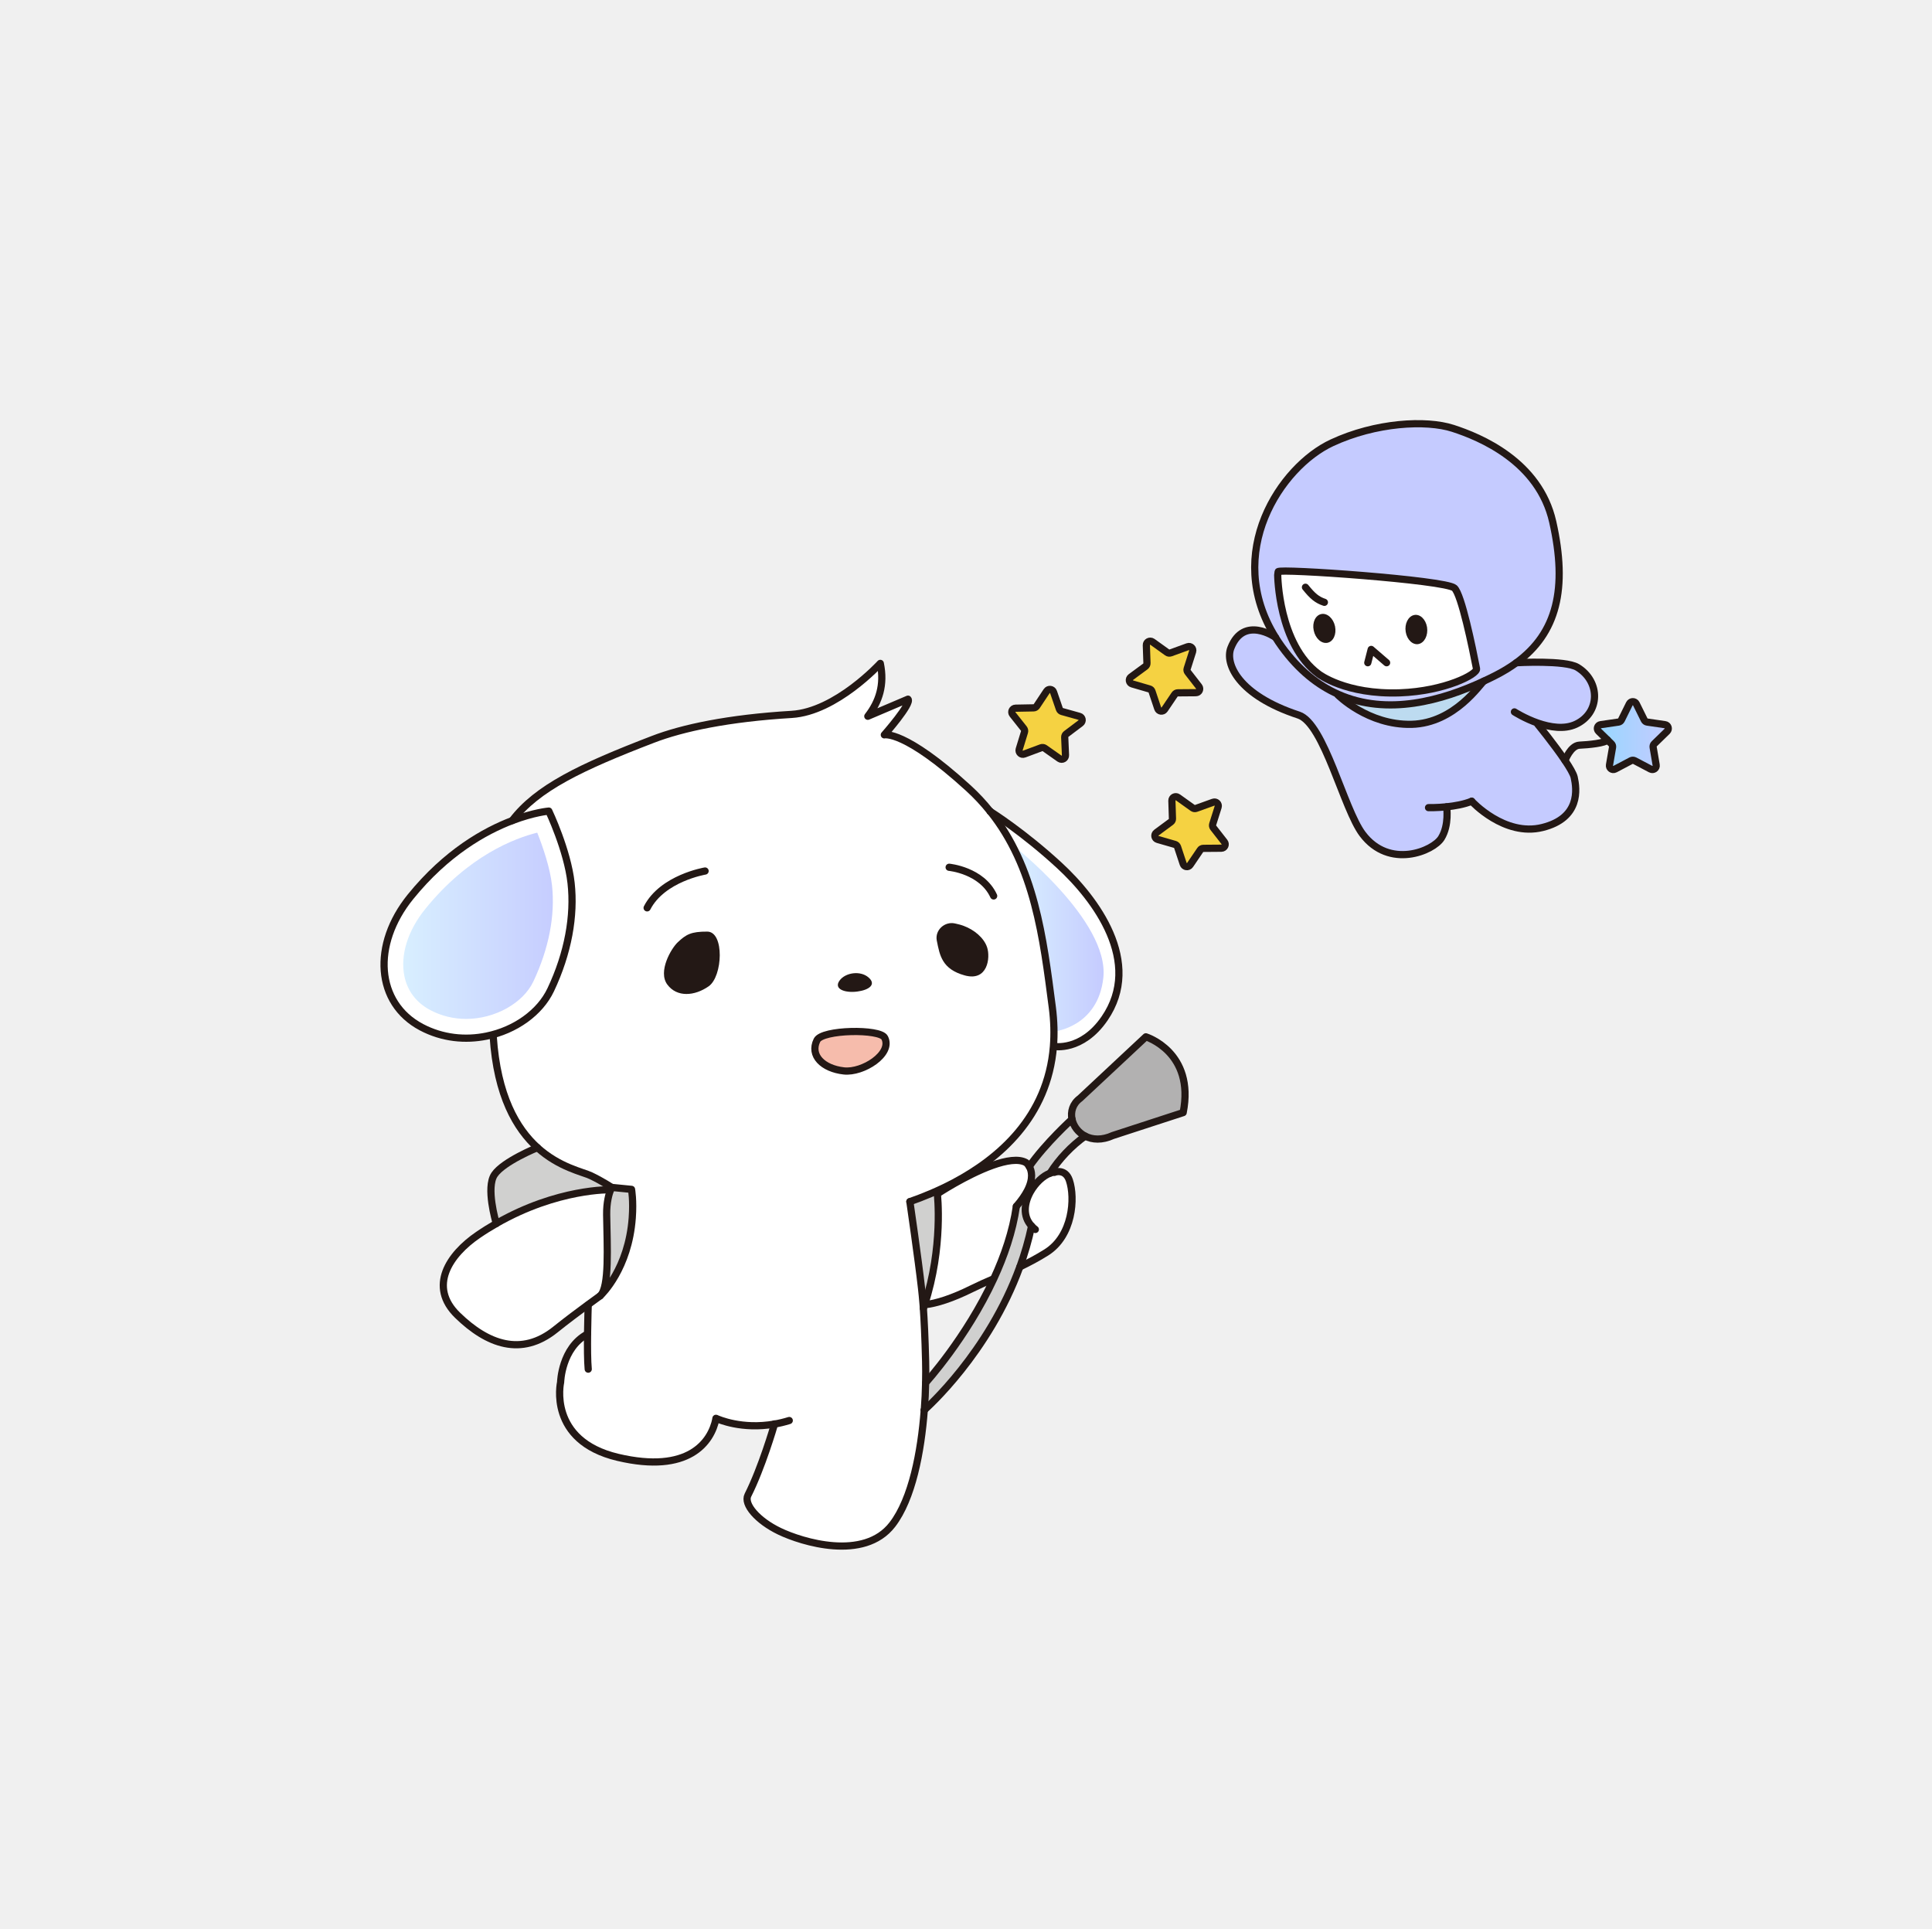
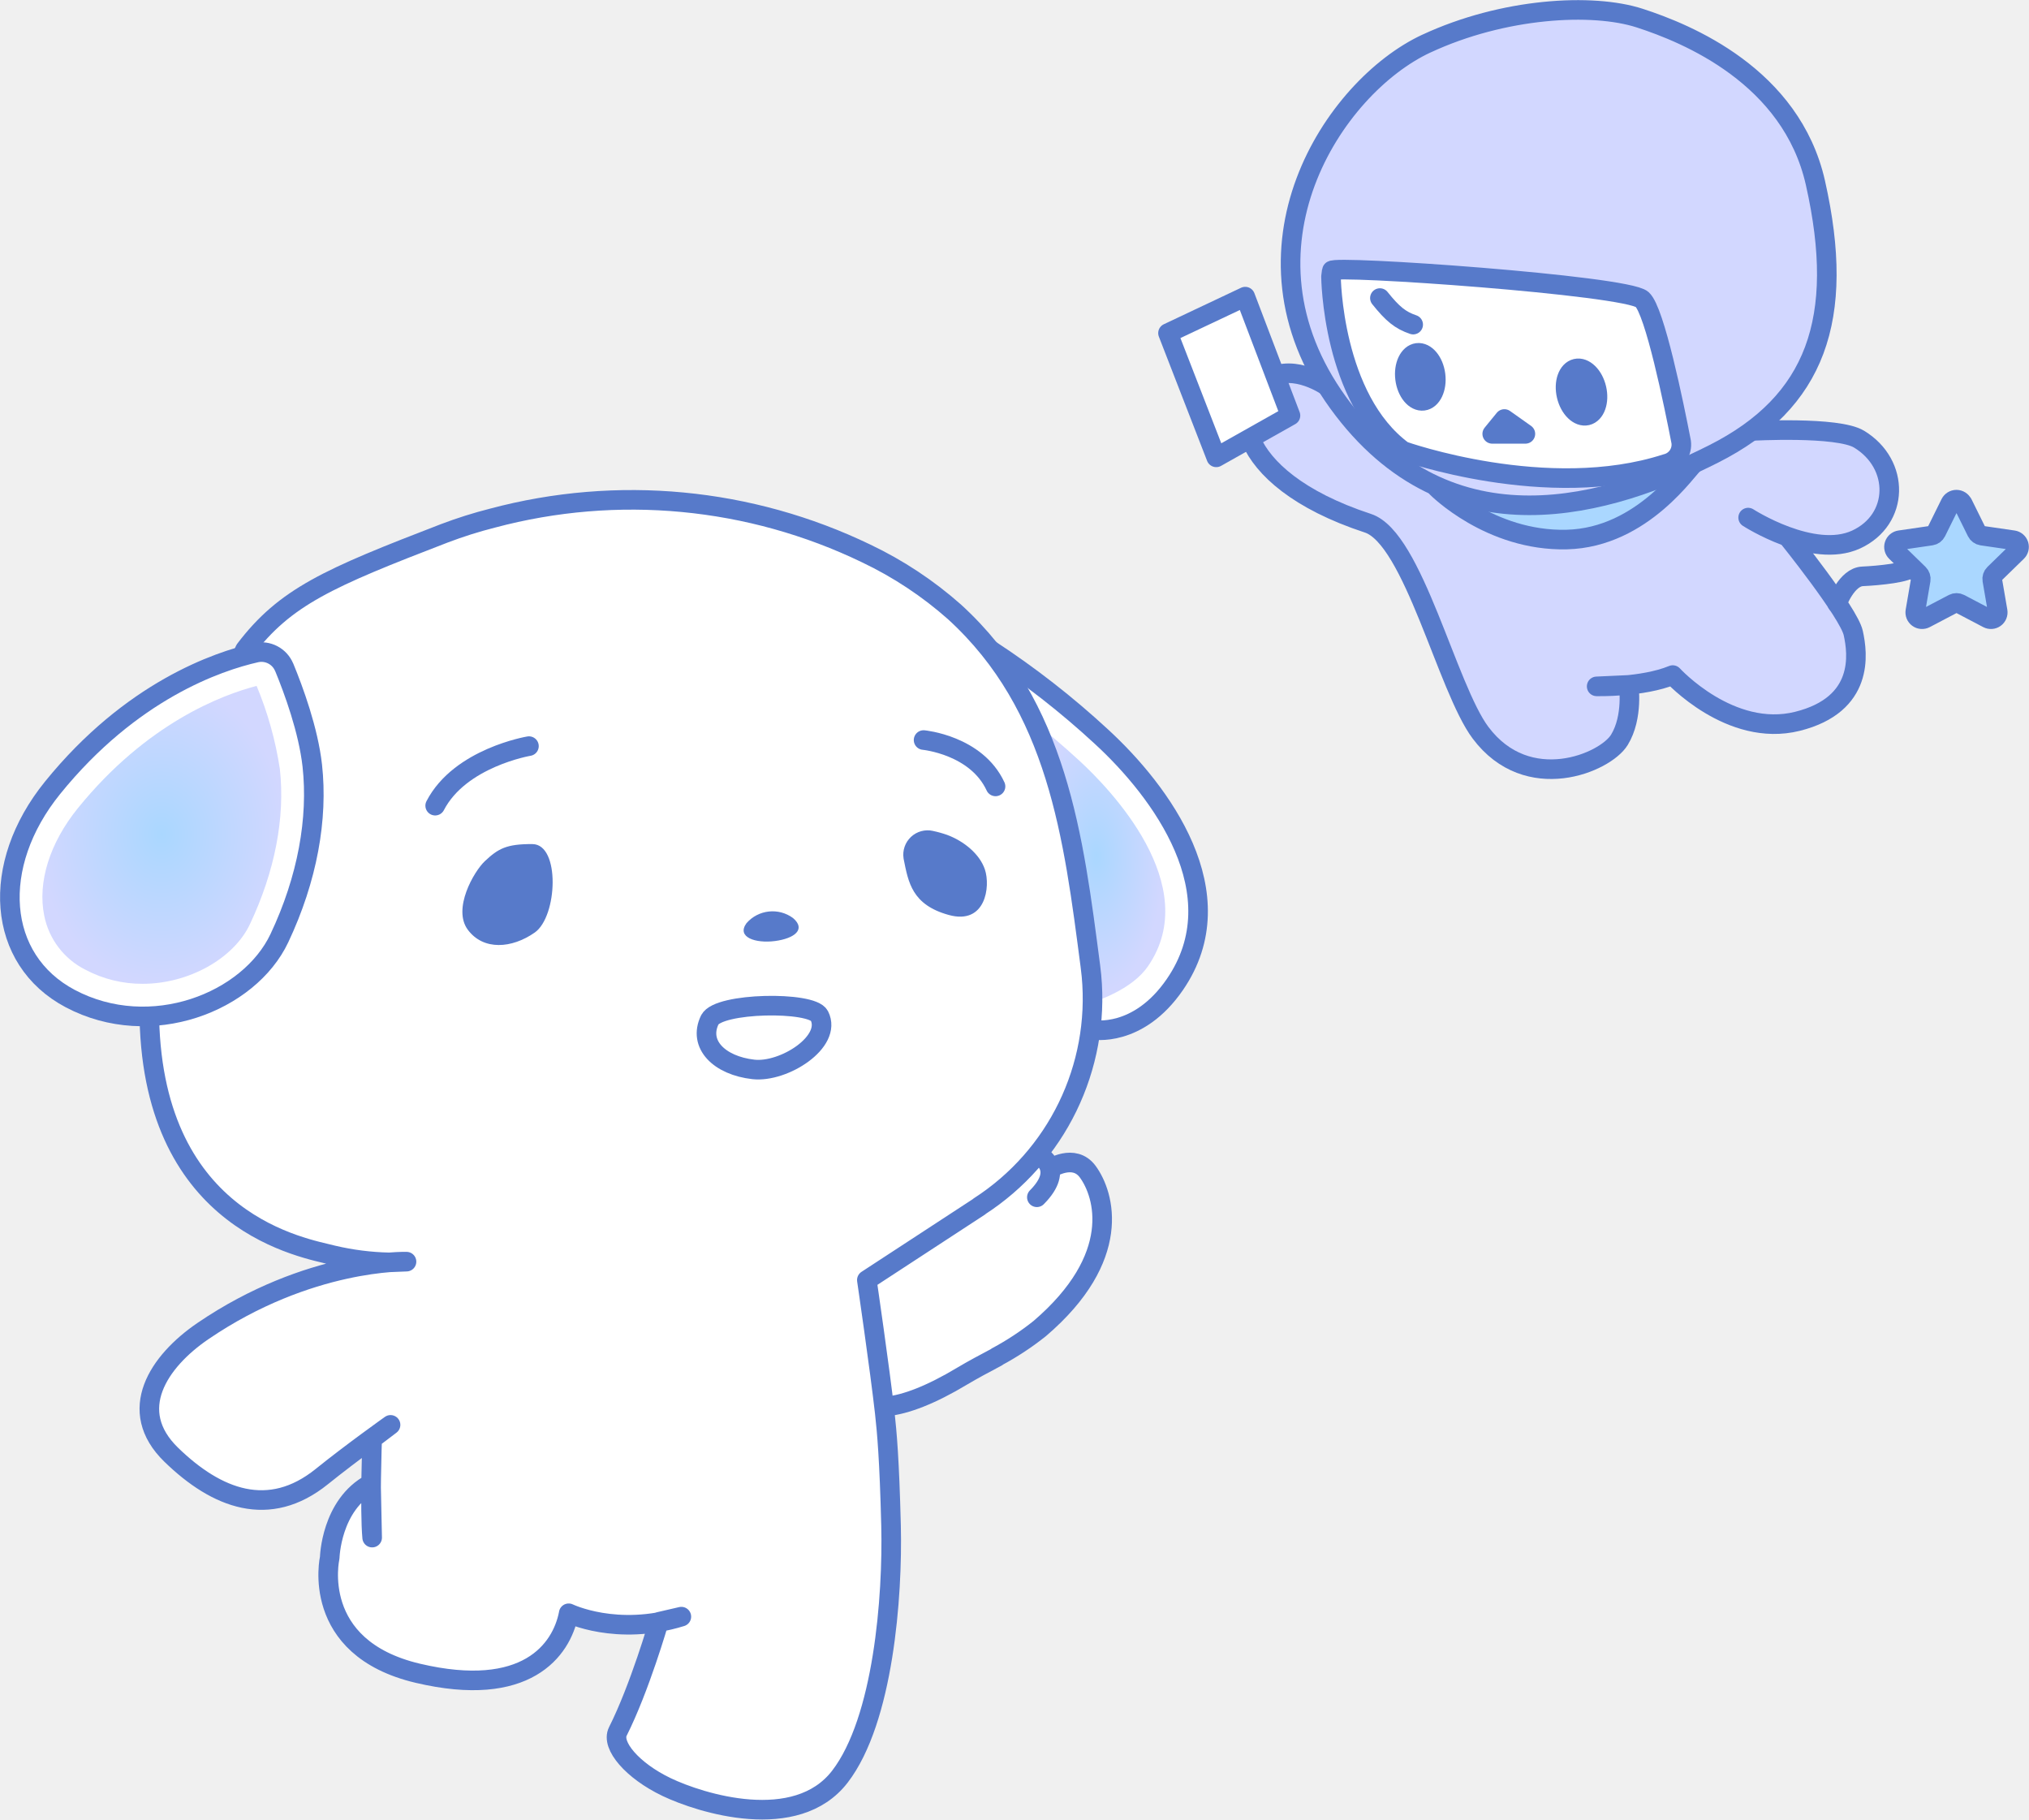
- <svg xmlns="http://www.w3.org/2000/svg" xmlns:xlink="http://www.w3.org/1999/xlink" viewBox="0 0 402.38 401.71">
+ <svg xmlns="http://www.w3.org/2000/svg" xmlns:xlink="http://www.w3.org/1999/xlink" width="310.823" height="278.675" viewBox="0 0 310.823 278.675">
  <defs>
-     <style>
-       .cls-1 {
-         fill: #d0d0cf;
-       }
- 
-       .cls-2 {
-         fill: #fff;
-       }
- 
-       .cls-3 {
-         fill: #c5cbff;
-       }
- 
-       .cls-4 {
-         isolation: isolate;
-       }
- 
-       .cls-5 {
-         fill: #b2b1b1;
-       }
- 
-       .cls-6 {
-         fill: #f5d242;
-       }
- 
-       .cls-7, .cls-8 {
-         fill: none;
-         stroke: #231815;
-         stroke-linejoin: round;
-         stroke-width: 1.5px;
-       }
- 
-       .cls-9 {
-         fill: #bddbf0;
-       }
- 
-       .cls-8 {
-         stroke-linecap: round;
-       }
- 
-       .cls-10 {
-         fill: url(#_무제_그라디언트_5-2);
-         mix-blend-mode: multiply;
-       }
- 
-       .cls-11 {
-         fill: #f6bcac;
-       }
- 
-       .cls-12 {
-         fill: url(#_무제_그라디언트_5);
-       }
- 
-       .cls-13 {
-         fill: #231815;
-       }
- 
-       .cls-14 {
-         fill: url(#_무제_그라디언트_6);
-       }
-     </style>
-     <linearGradient id="_무제_그라디언트_5" data-name="무제 그라디언트 5" x1="81.98" y1="192.67" x2="117.14" y2="192.67" gradientUnits="userSpaceOnUse">
-       <stop offset="0" stop-color="#d9f1ff" />
-       <stop offset="1" stop-color="#c5cbff" />
-     </linearGradient>
-     <linearGradient id="_무제_그라디언트_6" data-name="무제 그라디언트 6" x1="332.68" y1="153.19" x2="347.46" y2="153.19" gradientUnits="userSpaceOnUse">
-       <stop offset="0" stop-color="#97d7ff" />
-       <stop offset="1" stop-color="#c5cbff" />
-     </linearGradient>
-     <linearGradient id="_무제_그라디언트_5-2" data-name="무제 그라디언트 5" x1="210.72" y1="195.33" x2="229.85" y2="195.33" xlink:href="#_무제_그라디언트_5" />
+     <radialGradient id="radial-gradient" cx="0.5" cy="0.5" r="0.395" gradientUnits="objectBoundingBox">
+       <stop offset="0" stop-color="#aad7ff" />
+       <stop offset="1" stop-color="#d2d7ff" />
+     </radialGradient>
+     <radialGradient id="radial-gradient-2" cx="0.5" cy="0.5" r="0.457" xlink:href="#radial-gradient" />
  </defs>
-   <g class="cls-4">
-     <g id="_레이어_2" data-name="레이어 2">
-       <g>
-         <g>
-           <path class="cls-12" d="m97.1,214.21c-2.98,0-5.8-.69-8.39-2.06-3.45-1.83-5.68-4.75-6.44-8.46-1.01-4.96.73-10.67,4.77-15.66,10.46-12.91,22.13-16.15,26.05-16.9,1.09,2.53,3.31,8.17,3.85,12.99.74,6.66-.66,13.97-4.05,21.16-2.48,5.26-8.98,8.93-15.8,8.93h0Z" />
-           <path class="cls-2" d="m111.89,173.41c1.18,2.97,2.67,7.32,3.07,10.92.7,6.29-.64,13.23-3.88,20.08-2.13,4.51-8.01,7.79-13.99,7.79-2.65,0-5.16-.62-7.46-1.83-2.91-1.54-4.78-3.99-5.41-7.09-.89-4.37.7-9.47,4.37-14,9-11.11,18.67-14.72,23.29-15.87m2.42-4.5s-15.32,1.19-28.81,17.85c-8.08,9.97-7.21,22.13,2.28,27.15,3,1.59,6.2,2.29,9.33,2.29,7.65,0,14.85-4.23,17.61-10.08,3.61-7.65,4.99-15.4,4.23-22.23s-4.63-14.98-4.63-14.98h0Z" />
-         </g>
-         <path class="cls-14" d="m346.77,150.92c.66.09.92.9.45,1.37l-2.69,2.62c-.19.18-.27.45-.23.71l.63,3.7c.12.65-.57,1.16-1.16.85l-3.32-1.75c-.24-.12-.52-.12-.75,0l-3.32,1.75c-.59.31-1.28-.2-1.17-.85l.64-3.7c.04-.26-.05-.53-.24-.71l-.85-.83h0s-1.83-1.79-1.83-1.79c-.48-.47-.22-1.28.44-1.37l3.72-.54c.26-.04.48-.2.6-.44l1.66-3.36c.3-.6,1.15-.6,1.44,0l1.66,3.36c.12.24.35.4.61.44l3.71.54Z" />
-         <path class="cls-3" d="m320.34,150.61l-.07.24s3.42,4.18,5.68,7.54c.98,1.46,1.75,2.77,1.91,3.5.54,2.42,1.34,8.46-6.6,10.44-7.94,1.99-14.75-5.46-14.75-5.46-1.6.65-3.55.98-5.22,1.16,0,0,.58,3.78-1.1,6.5-1.67,2.71-10.83,6.58-16.41-.84-3.95-5.26-7.97-23.02-13.31-24.77-12.57-4.12-15.4-10.71-14.11-13.99,2.68-6.85,9.29-2.19,9.29-2.19.4.65.83,1.3,1.3,1.94,3.56,4.91,7.56,8.05,11.74,9.9l-.06.14s6.27,6.34,15.35,6.13c9.08-.22,14.41-8.62,15.08-9.01.79-.37,1.57-.74,2.31-1.12,1.64-.83,3.12-1.73,4.45-2.7,0,0,10.15-.58,12.71.96,4.86,2.96,4.76,9.51-.35,11.87-2.41,1.11-5.37.6-7.84-.24Z" />
-         <path class="cls-3" d="m323.39,108.69c3.13,13.92.86,23.15-7.57,29.33-1.33.97-2.81,1.87-4.45,2.7-.74.38-1.52.75-2.31,1.12-8.65,4.03-20.06,7.32-30.37,2.74-4.18-1.85-8.18-4.99-11.74-9.9-.47-.64-.9-1.29-1.3-1.94-10.95-17.54,1.09-35.55,11.73-40.51,9.11-4.25,19.64-4.83,25.22-3.02,5.59,1.81,17.94,6.85,20.79,19.48Zm-31.81,35.6c9.36-.34,16.15-3.88,15.94-5-.86-4.42-3.13-15.5-4.62-16.83-1.88-1.68-36.61-4.11-36.7-3.4l-.09.71s.12,14.42,8.53,20.6c0,0,5.54,4.33,16.94,3.92Z" />
-         <path class="cls-2" d="m307.52,139.29c.21,1.12-6.58,4.66-15.94,5-11.4.41-16.94-3.92-16.94-3.92-8.41-6.18-8.53-20.6-8.53-20.6l.09-.71c.09-.71,34.82,1.72,36.7,3.4,1.49,1.33,3.76,12.41,4.62,16.83Zm-12.05-5.17c1.22-.27,2-1.83,1.74-3.5-.27-1.66-1.48-2.8-2.7-2.53-1.23.27-2.01,1.83-1.74,3.5.27,1.66,1.48,2.8,2.7,2.53Zm-19.02-.25c1.23-.23,1.94-1.76,1.6-3.42-.34-1.65-1.62-2.81-2.84-2.57-1.23.23-1.95,1.76-1.6,3.41.34,1.66,1.61,2.81,2.84,2.58Z" />
-         <path class="cls-9" d="m309.06,141.84c-.67.39-6,8.79-15.08,9.01-9.08.21-15.35-6.13-15.35-6.13l.06-.14c10.31,4.58,21.72,1.29,30.37-2.74Z" />
-         <path class="cls-13" d="m297.21,130.62c.26,1.67-.52,3.23-1.74,3.5s-2.43-.87-2.7-2.53c-.27-1.67.51-3.23,1.74-3.5,1.22-.27,2.43.87,2.7,2.53Z" />
-         <path class="cls-13" d="m278.05,130.45c.34,1.66-.37,3.19-1.6,3.42s-2.5-.92-2.84-2.58c-.35-1.65.37-3.18,1.6-3.41,1.22-.24,2.5.92,2.84,2.57Z" />
-         <path class="cls-6" d="m255.01,175.35c.4.53.03,1.29-.63,1.3l-3.75.03c-.27,0-.52.13-.66.35l-2.11,3.11c-.37.55-1.22.43-1.43-.2l-1.18-3.56c-.09-.25-.29-.44-.54-.52l-3.61-1.04c-.64-.18-.79-1.02-.25-1.42l3.02-2.23c.21-.15.33-.41.32-.67l-.12-3.75c-.02-.66.73-1.07,1.27-.68l3.05,2.18c.22.16.5.19.74.1l3.53-1.27c.63-.23,1.24.36,1.04,1l-1.13,3.57c-.08.26-.03.53.13.74l2.31,2.96Z" />
-         <path class="cls-6" d="m249.69,142.96c.41.53.04,1.3-.63,1.3l-3.75.03c-.27,0-.51.13-.66.35l-2.1,3.11c-.38.55-1.22.43-1.43-.2l-1.19-3.56c-.08-.25-.28-.44-.54-.51l-3.6-1.05c-.64-.18-.79-1.02-.26-1.42l3.02-2.22c.21-.16.34-.41.33-.68l-.13-3.75c-.02-.66.73-1.06,1.28-.68l3.05,2.19c.21.15.49.19.74.1l3.53-1.28c.62-.23,1.24.37,1.04,1l-1.14,3.58c-.08.25-.03.52.14.73l2.3,2.96Z" />
-         <path class="cls-5" d="m238.65,215.93s10.26,3.16,7.77,15.78l-14.64,4.77c-2.28,1.04-4.27.9-5.77.13-1.46-.75-2.44-2.09-2.74-3.52-.33-1.56.14-3.23,1.67-4.35l13.71-12.81Z" />
-         <path class="cls-2" d="m220.6,180.2c7.62,7,17.48,20.21,9.45,31.91-4.74,6.91-10.54,5.82-10.54,5.82h-.11c.2-2.55.14-5.27-.24-8.19-1.89-14.52-3.67-29.18-12.92-40.75.4.26,6.99,4.42,14.36,11.21Z" />
-         <path class="cls-6" d="m224.8,149.19c.64.17.8,1.01.27,1.41l-3,2.26c-.21.16-.33.41-.32.68l.16,3.74c.03.67-.71,1.08-1.26.7l-3.07-2.16c-.22-.15-.5-.18-.74-.09l-3.52,1.31c-.62.23-1.24-.35-1.05-.99l1.1-3.59c.08-.25.02-.52-.14-.73l-2.33-2.94c-.42-.52-.05-1.29.61-1.3l3.75-.07c.27,0,.51-.14.66-.36l2.07-3.12c.37-.56,1.22-.45,1.43.18l1.22,3.55c.09.25.29.44.55.51l3.61,1.01Z" />
-         <path class="cls-1" d="m223.27,233.09c.3,1.43,1.28,2.77,2.74,3.52-2.81,1.99-5.51,4.83-7.3,7.71h0c-1.45.53-3.05,2.03-4.09,3.86l-.62-.26c1.27-2.5.87-4.11.37-4.98,3.4-4.87,8.9-9.85,8.9-9.85Z" />
-         <path class="cls-2" d="m214.85,255.35h0c-1.92-2.08-1.52-4.88-.23-7.17,1.04-1.83,2.64-3.33,4.09-3.85.33-.13.65-.2.95-.21,0,0,2.21-.81,3.06,1.7,1.25,3.7.71,11.56-4.81,15.02-1.8,1.13-3.65,2.11-5.5,3,.98-2.69,1.81-5.52,2.44-8.49Z" />
-         <path class="cls-2" d="m161.31,296.58c-6.8,1.19-11.68-.97-12.15-1.18l-.05.08c-.97,4.89-5.72,11.5-20.42,8.03-14.7-3.48-11.93-15.65-11.93-15.65,0,0,.17-7.14,5.6-10.04h0c.04-3.2.14-6.06.14-6.06l-.04-.05c1.5-1.1,2.53-1.84,2.53-1.84l.02-.02c.34-.32,5.89-5.67,6.66-16.21.27-3.61-.15-5.94-.15-5.94l-4.15-.41s-1.85-1.25-4.31-2.43c-1.69-.81-6.57-1.72-11.14-5.85-4.34-3.93-8.4-10.76-9.21-23.19l-1.39-.04c5.96-1.21,11.13-4.9,13.37-9.65,3.62-7.65,5-15.4,4.24-22.23-.76-6.84-4.64-14.98-4.64-14.98,0,0-3.05.24-7.62,1.98,5.18-6.81,14.3-11.15,29.28-16.91,6.2-2.39,15.73-4.42,28.92-5.21,9.27-.56,18.46-10.62,18.46-10.62.93,4.47-.26,8-2.6,11.01l8.37-3.56c.85.88-4.93,7.43-4.93,7.43,0,0,4.16-1.08,17.48,11.07,1.7,1.55,3.21,3.18,4.56,4.87,0,0,.01,0,.02.01,9.25,11.57,11.03,26.23,12.92,40.75.38,2.92.44,5.64.24,8.18-1.19,14.72-11.34,23.38-20.69,28.35-3.31,1.76-6.53,3.05-9.21,3.99,0,0,1.76,12.07,2.42,17.97.11.98.23,2.08.34,3.53.02.23.04.47.05.72.17,2.45.34,5.84.47,11.03.03,1.35.04,2.85,0,4.44-.03,1.79-.12,3.71-.27,5.69h-.01c-.66,8.7-2.52,18.51-6.65,23.87-5.91,7.68-18.87,3.62-23.49,1.4-4.61-2.21-7.53-5.64-6.59-7.52,2.89-5.73,5.39-14.28,5.54-14.81Zm39.62-93.44c4.76,1.31,5.38-3.67,4.65-5.86-.67-2-2.71-3.65-4.86-4.45-.55-.21-1.22-.38-1.83-.51-2.15-.47-4.18,1.38-3.79,3.54.01.02.01.05.02.08.6,2.99,1.06,5.9,5.81,7.2Zm-25.18,19.89c3.93.45,10.22-3.56,8.5-6.91-.97-1.9-13-1.72-14.1.53-1.55,3.16,1.23,5.89,5.6,6.38Zm2.79-16.53c2.52-.33,4.03-1.5,2.33-2.95-1.7-1.46-4.8-1.01-6.01.66-1.3,1.8,1.17,2.62,3.68,2.29Zm-30.95-1.09c2.95-2.06,3.31-11.37-.28-11.39-3.35-.02-4.41.58-6.13,2.2-1.42,1.32-4.2,6.14-2.19,8.83,2,2.69,5.66,2.41,8.6.36Z" />
-         <path class="cls-1" d="m206.98,266.3c2.17-4.69,3.95-9.83,4.7-15.07,1.08-1.24,1.82-2.34,2.32-3.31l.62.26c-1.29,2.29-1.69,5.09.23,7.16h0c-.63,2.98-1.46,5.81-2.44,8.5h-.01c-6.52,17.94-19.43,29.39-19.89,29.8.15-1.98.24-3.9.27-5.69h.03s8.46-9.29,14.17-21.65Z" />
-         <path class="cls-2" d="m214.37,242.94c.5.87.9,2.48-.37,4.98-.5.97-1.24,2.07-2.32,3.31-.75,5.24-2.53,10.38-4.7,15.07-1.64.71-3.17,1.39-4.54,2.07-4.09,2.03-7.41,3.1-9.88,3.36,3.95-12.04,2.66-23.1,2.66-23.1,0,0,1.46-.96,3.59-2.18,4.43-2.51,11.77-6.1,14.89-4.32,0,0,.36.26.67.81Z" />
-         <path class="cls-13" d="m205.58,197.28c.73,2.19.11,7.17-4.65,5.86-4.75-1.3-5.21-4.21-5.81-7.2,0-.03,0-.06-.02-.08-.39-2.16,1.64-4.01,3.79-3.54.61.13,1.28.3,1.83.51,2.15.8,4.19,2.45,4.86,4.45Z" />
-         <path class="cls-1" d="m198.71,246.27l.1.18c-2.13,1.22-3.59,2.18-3.59,2.18,0,0,1.29,11.06-2.66,23.1l-.3.03c-.11-1.45-.23-2.55-.34-3.53-.66-5.9-2.42-17.97-2.42-17.97,2.68-.94,5.9-2.23,9.21-3.99Z" />
-         <path class="cls-11" d="m184.25,216.12c1.72,3.35-4.57,7.36-8.5,6.91-4.37-.49-7.15-3.22-5.6-6.38,1.1-2.25,13.13-2.43,14.1-.53Z" />
-         <path class="cls-13" d="m180.87,203.55c1.7,1.45.19,2.62-2.33,2.95-2.51.33-4.98-.49-3.68-2.29,1.21-1.67,4.31-2.12,6.01-.66Z" />
-         <path class="cls-13" d="m147.31,194.02c3.59.02,3.23,9.33.28,11.39-2.94,2.05-6.6,2.33-8.6-.36-2.01-2.69.77-7.51,2.19-8.83,1.72-1.62,2.78-2.22,6.13-2.2Z" />
-         <path class="cls-1" d="m131.53,247.7s.42,2.33.15,5.94c-.77,10.54-6.32,15.89-6.66,16.21,1.93-1.8,1.43-10.29,1.33-16.86-.04-2.62.5-4.4.82-5.21.12-.32.21-.49.21-.49l4.15.41Z" />
-         <path class="cls-1" d="m127.38,247.29s-.09.17-.21.49h-.01s-10.98-.32-23.8,7.03c-.13-.45-2.18-7.49-.38-10.17,1.86-2.77,8.95-5.63,8.95-5.63,4.57,4.13,9.45,5.04,11.14,5.85,2.46,1.18,4.31,2.43,4.31,2.43Z" />
-         <path class="cls-2" d="m103.36,254.81c12.82-7.35,23.8-7.03,23.8-7.03h.01c-.32.81-.86,2.59-.82,5.21.1,6.57.6,15.06-1.33,16.86l-.02.02s-1.03.74-2.53,1.84c-1.89,1.39-4.53,3.36-6.78,5.17-7.14,5.75-14.23,3.04-20.39-2.96-6.17-5.99-1.74-12.64,4.28-16.74,1.27-.87,2.53-1.65,3.78-2.37Z" />
-         <path class="cls-8" d="m114.3,168.92s-3.05.24-7.62,1.98c-5.68,2.16-13.71,6.64-21.19,15.87-8.08,9.97-7.21,22.13,2.28,27.15,4.38,2.32,9.18,2.76,13.56,1.86,5.96-1.21,11.13-4.9,13.37-9.65,3.62-7.65,5-15.4,4.24-22.23-.76-6.84-4.64-14.98-4.64-14.98" />
-         <path class="cls-8" d="m206.22,168.98c-1.35-1.69-2.86-3.32-4.56-4.87-13.32-12.15-17.48-11.07-17.48-11.07,0,0,5.78-6.55,4.93-7.43l-8.37,3.56c2.34-3.01,3.53-6.54,2.6-11.01,0,0-9.19,10.06-18.46,10.62-13.19.79-22.72,2.82-28.92,5.21-14.98,5.76-24.1,10.1-29.28,16.91h-.01" />
-         <path class="cls-8" d="m127.38,247.29s-1.85-1.25-4.31-2.43c-1.69-.81-6.57-1.72-11.14-5.85-4.34-3.93-8.4-10.76-9.21-23.19" />
-         <path class="cls-8" d="m146.85,181.4s-8.88,1.48-12.07,7.67" />
-         <path class="cls-8" d="m197.68,180.62s6.8.63,9.27,5.97" />
-         <path class="cls-8" d="m170.15,216.65c1.1-2.25,13.13-2.43,14.1-.53,1.72,3.35-4.57,7.36-8.5,6.91-4.37-.49-7.15-3.22-5.6-6.38Z" />
-         <path class="cls-8" d="m206.22,168.98s.01,0,.02.01c.4.26,6.99,4.42,14.36,11.21,7.62,7,17.48,20.21,9.45,31.91-4.74,6.91-10.54,5.82-10.54,5.82" />
-         <path class="cls-8" d="m125,269.87l.02-.02c.34-.32,5.89-5.67,6.66-16.21.27-3.61-.15-5.94-.15-5.94l-4.15-.41s-.09.17-.21.49c-.32.81-.86,2.59-.82,5.21.1,6.57.6,15.06-1.33,16.86" />
-         <path class="cls-8" d="m127.16,247.78s-10.98-.32-23.8,7.03c-1.25.72-2.51,1.5-3.78,2.37-6.02,4.1-10.45,10.75-4.28,16.74,6.16,6,13.25,8.71,20.39,2.96,2.25-1.81,4.89-3.78,6.78-5.17,1.5-1.1,2.53-1.84,2.53-1.84" />
-         <path class="cls-8" d="m149.11,295.48c-.97,4.89-5.72,11.5-20.42,8.03-14.7-3.48-11.93-15.65-11.93-15.65,0,0,.17-7.14,5.6-10.04" />
-         <path class="cls-7" d="m207.13,266.23c-.05.02-.1.04-.15.07-1.64.71-3.17,1.39-4.54,2.07-4.09,2.03-7.41,3.1-9.88,3.36l-.3.03" />
-         <path class="cls-8" d="m219.66,244.12s2.21-.81,3.06,1.7c1.25,3.7.71,11.56-4.81,15.02-1.8,1.13-3.65,2.11-5.5,3" />
-         <path class="cls-8" d="m192.31,272.48c.09-.25.17-.5.25-.75,3.95-12.04,2.66-23.1,2.66-23.1,0,0,1.46-.96,3.59-2.18,4.43-2.51,11.77-6.1,14.89-4.32,0,0,.36.26.67.81.5.87.9,2.48-.37,4.98-.5.97-1.24,2.07-2.32,3.31" />
-         <path class="cls-8" d="m226.01,236.61c1.5.77,3.49.91,5.77-.13l14.64-4.77c2.49-12.62-7.77-15.78-7.77-15.78l-13.71,12.81c-1.53,1.12-2,2.79-1.67,4.35.3,1.43,1.28,2.77,2.74,3.52Z" />
-         <path class="cls-8" d="m161.31,296.57s.01-.02.01-.02" />
-         <path class="cls-8" d="m192.5,293.65c-.66,8.69-2.52,18.5-6.65,23.86-5.91,7.68-18.87,3.62-23.49,1.4-4.61-2.21-7.53-5.64-6.59-7.52,2.89-5.73,5.39-14.28,5.54-14.81" />
-         <path class="cls-8" d="m189.5,250.26s1.76,12.07,2.42,17.97c.11.98.23,2.08.34,3.53.02.23.04.47.05.72.17,2.45.34,5.84.47,11.03.03,1.35.04,2.85,0,4.44-.03,1.79-.12,3.71-.27,5.69" />
-         <path class="cls-8" d="m111.93,239.01s-7.09,2.86-8.95,5.63c-1.8,2.68.25,9.72.38,10.17,0,.01,0,.02,0,.02" />
-         <path class="cls-8" d="m149.12,295.38s.01,0,.04.02c.47.21,5.35,2.37,12.15,1.18h0c.99-.17,2.01-.41,3.07-.74" />
-         <path class="cls-8" d="m265.65,132.74c-10.95-17.54,1.09-35.55,11.73-40.51,9.11-4.25,19.64-4.83,25.22-3.02,5.59,1.81,17.94,6.85,20.79,19.48,3.13,13.92.86,23.15-7.57,29.33-1.33.97-2.81,1.87-4.45,2.7-.74.38-1.52.75-2.31,1.12-8.65,4.03-20.06,7.32-30.37,2.74-4.18-1.85-8.18-4.99-11.74-9.9-.47-.64-.9-1.29-1.3-1.94Z" />
-         <path class="cls-8" d="m266.11,119.77s.12,14.42,8.53,20.6c0,0,5.54,4.33,16.94,3.92,9.36-.34,16.15-3.88,15.94-5-.86-4.42-3.13-15.5-4.62-16.83-1.88-1.68-36.61-4.11-36.7-3.4l-.09.71Z" />
-         <path class="cls-8" d="m271.89,122.3c1.5,1.88,2.43,2.63,3.94,3.14" />
-         <polyline class="cls-8" points="284.87 138.02 285.58 135.25 288.79 138.02" />
-         <path class="cls-8" d="m278.63,144.72s6.27,6.34,15.35,6.13c9.08-.22,14.41-8.62,15.08-9.01" />
-         <path class="cls-8" d="m265.65,132.74s-6.61-4.66-9.29,2.19c-1.29,3.28,1.54,9.87,14.11,13.99,5.34,1.75,9.36,19.51,13.31,24.77,5.58,7.42,14.74,3.55,16.41.84,1.68-2.72,1.1-6.5,1.1-6.5" />
-         <path class="cls-8" d="m306.51,166.87s6.81,7.45,14.75,5.46c7.94-1.98,7.14-8.02,6.6-10.44-.16-.73-.93-2.04-1.91-3.5-2.26-3.36-5.68-7.54-5.68-7.54" />
-         <path class="cls-8" d="m315.82,138.02s10.15-.58,12.71.96c4.86,2.96,4.76,9.51-.35,11.87-2.41,1.11-5.37.6-7.84-.24-2.78-.96-4.93-2.35-4.93-2.35" />
-         <path class="cls-8" d="m297.52,168.2s1.67.04,3.77-.17c1.67-.18,3.62-.51,5.22-1.16" />
-         <path class="cls-8" d="m325.95,158.39s1.13-3.11,3.01-3.2c1.88-.08,5.5-.43,5.8-1.11" />
-         <path class="cls-8" d="m334.76,154.07l-1.83-1.78c-.48-.47-.22-1.28.44-1.37l3.72-.54c.26-.04.48-.2.6-.44l1.66-3.36c.3-.6,1.15-.6,1.44,0l1.66,3.36c.12.24.35.4.61.44l3.71.54c.66.09.92.9.45,1.37l-2.69,2.62c-.19.18-.27.45-.23.71l.63,3.7c.12.65-.57,1.16-1.16.85l-3.32-1.75c-.24-.12-.52-.12-.75,0l-3.32,1.75c-.59.31-1.28-.2-1.17-.85l.64-3.7c.04-.26-.05-.53-.24-.71l-.85-.83h0Z" />
-         <path class="cls-8" d="m219.42,144.12l1.22,3.55c.09.25.29.44.55.51l3.61,1.01c.64.17.8,1.01.27,1.41l-3,2.26c-.21.16-.33.41-.32.68l.16,3.74c.03.67-.71,1.08-1.26.7l-3.07-2.16c-.22-.15-.5-.18-.74-.09l-3.52,1.31c-.62.23-1.24-.35-1.05-.99l1.1-3.59c.08-.25.02-.52-.14-.73l-2.33-2.94c-.42-.52-.05-1.29.61-1.3l3.75-.07c.27,0,.51-.14.66-.36l2.07-3.12c.37-.56,1.22-.45,1.43.18Z" />
-         <path class="cls-8" d="m245.34,166.07l3.05,2.18c.22.16.5.19.74.1l3.53-1.27c.63-.23,1.24.36,1.04,1l-1.13,3.57c-.08.26-.03.53.13.74l2.31,2.96c.4.53.03,1.29-.63,1.3l-3.75.03c-.27,0-.52.13-.66.35l-2.11,3.11c-.37.55-1.22.43-1.43-.2l-1.18-3.56c-.09-.25-.29-.44-.54-.52l-3.61-1.04c-.64-.18-.79-1.02-.25-1.42l3.02-2.23c.21-.15.33-.41.32-.67l-.12-3.75c-.02-.66.73-1.07,1.27-.68Z" />
-         <path class="cls-8" d="m240.03,133.68l3.05,2.19c.21.15.49.19.74.1l3.53-1.28c.62-.23,1.24.37,1.04,1l-1.14,3.58c-.08.25-.03.52.14.73l2.3,2.96c.41.53.04,1.3-.63,1.3l-3.75.03c-.27,0-.51.13-.66.35l-2.1,3.11c-.38.55-1.22.43-1.43-.2l-1.19-3.56c-.08-.25-.28-.44-.54-.51l-3.6-1.05c-.64-.18-.79-1.02-.26-1.42l3.02-2.22c.21-.16.34-.41.33-.68l-.13-3.75c-.02-.66.73-1.06,1.28-.68Z" />
-         <path class="cls-8" d="m122.51,271.76s-.1,2.86-.14,6.06c-.03,2.69-.02,5.62.14,7.32" />
-         <path class="cls-8" d="m218.71,244.32c1.79-2.88,4.49-5.72,7.3-7.71" />
-         <path class="cls-8" d="m223.27,233.09s-5.5,4.98-8.9,9.85" />
-         <path class="cls-8" d="m192.5,293.65h.01c.46-.42,13.37-11.87,19.89-29.81h.01c.98-2.69,1.81-5.52,2.44-8.49" />
-         <path class="cls-8" d="m192.81,287.95s8.46-9.29,14.17-21.65c2.17-4.69,3.95-9.83,4.7-15.07" />
-         <path class="cls-8" d="m219.66,244.12c-.3.01-.62.08-.95.21-1.45.52-3.05,2.02-4.09,3.85-1.29,2.29-1.69,5.09.23,7.16h0c.23.25.49.49.78.71" />
-         <path class="cls-10" d="m210.72,175.84s20.38,15.84,19.07,27.8c-1.12,10.23-10.16,11.17-10.16,11.17,0,0-1.3-22.22-8.91-38.97Z" />
-         <path class="cls-8" d="m189.5,250.26c2.68-.94,5.9-2.23,9.21-3.99,9.35-4.97,19.5-13.63,20.69-28.35.2-2.54.14-5.26-.24-8.18-1.89-14.52-3.67-29.18-12.92-40.75" />
+   <g id="그룹_21187" data-name="그룹 21187" transform="translate(1.509 1.52)">
+     <g id="캐릭터-포즈1" transform="translate(0 0)">
+       <path id="패스_8765" data-name="패스 8765" d="M360.266,166.217s9.344,11.588,10.042,14.731,1.737,10.957-8.554,13.525-19.1-7.083-19.1-7.083C338,189.3,331,189.119,331,189.119l4.9-.224s.74,4.9-1.422,8.421-14.032,8.537-21.256-1.081c-5.129-6.825-10.325-29.819-17.258-32.1-10.774-3.533-16.028-8.471-17.856-12.636l2.71-9.56c3.907-2.294,8.912,1.23,8.912,1.23l65.008,6.833s13.151-.748,16.46,1.255c6.31,3.824,6.177,12.32-.449,15.371s-16.543-3.358-16.543-3.358" transform="translate(-87.916 -85.517)" fill="#d2d7ff" stroke="#577aca" stroke-linecap="round" stroke-linejoin="round" stroke-width="3" />
+       <path id="패스_8766" data-name="패스 8766" d="M233.252,287.255s3.616-2.369,5.711.482c2.61,3.558,5.387,13.135-7.357,24.033a43.184,43.184,0,0,1-6.551,4.314v.033c-1.9,1.006-3.7,1.962-5.3,2.918-4.813,2.893-8.687,4.364-11.522,4.639l-12,4.023-1.563-22.287,1.022-.291a72.208,72.208,0,0,0,28.921-16.177c2.585-2.361,5.154-4.09,6.891-3.733,0,0,4.09,2-.333,6.451" transform="translate(-73.843 -109.809)" fill="#fff" stroke="#577aca" stroke-linecap="round" stroke-linejoin="round" stroke-width="3" />
+       <path id="패스_8767" data-name="패스 8767" d="M312.29,161.493s8.122,8.222,19.885,7.939,18.679-11.173,19.544-11.671l-39.429,3.733Z" transform="translate(-93.683 -88.317)" fill="#aad7ff" stroke="#577aca" stroke-linecap="round" stroke-linejoin="round" stroke-width="3" />
+       <path id="패스_8768" data-name="패스 8768" d="M386.04,182.426s1.463-4.032,3.907-4.14,7.174-.565,7.507-1.446" transform="translate(-106.125 -91.535)" fill="none" stroke="#577aca" stroke-linecap="round" stroke-linejoin="round" stroke-width="3" />
+       <path id="패스_8769" data-name="패스 8769" d="M407.045,165.032l2.153,4.356a1.051,1.051,0,0,0,.781.574l4.813.7a1.04,1.04,0,0,1,.574,1.779l-3.483,3.392a1.031,1.031,0,0,0-.3.923l.823,4.788a1.043,1.043,0,0,1-1.513,1.1l-4.306-2.261a1.057,1.057,0,0,0-.973,0l-4.306,2.261a1.044,1.044,0,0,1-1.513-1.1l.823-4.788a1.053,1.053,0,0,0-.3-.923l-3.483-3.392a1.045,1.045,0,0,1,.574-1.779l4.813-.7a1.036,1.036,0,0,0,.781-.574l2.153-4.356a1.044,1.044,0,0,1,1.87,0Z" transform="translate(-107.893 -89.446)" fill="#aad7ff" stroke="#577aca" stroke-linecap="round" stroke-linejoin="round" stroke-width="3" />
+       <path id="패스_8770" data-name="패스 8770" d="M278.984,138.645l-4.414-11.6-11.829,5.586,7.39,19.029,11.372-6.4-2.519-6.609" transform="translate(-85.324 -83.134)" fill="#fff" stroke="#577aca" stroke-linecap="round" stroke-linejoin="round" stroke-width="3" />
+       <path id="패스_8771" data-name="패스 8771" d="M306.12,79.391c11.813-5.5,25.446-6.26,32.687-3.915s23.235,8.87,26.926,25.238c4.705,20.882,0,33.626-15.57,41.5-15.745,7.964-40.518,15.662-57.543-7.831s-.781-48.349,13.509-55Z" transform="translate(-89.135 -74.224)" fill="#d2d7ff" stroke="#577aca" stroke-linecap="round" stroke-linejoin="round" stroke-width="3" />
+       <path id="패스_8772" data-name="패스 8772" d="M292.78,123.151s.15,18.688,11.048,26.693c0,0,22.088,7.864,40.293,1.962a3.01,3.01,0,0,0,2.3-3.358c-1.106-5.728-4.048-20.084-5.985-21.813-2.436-2.17-47.434-5.32-47.542-4.4l-.116.923Z" transform="translate(-90.392 -82.296)" fill="#fff" stroke="#577aca" stroke-linecap="round" stroke-linejoin="round" stroke-width="3" />
+       <path id="패스_8773" data-name="패스 8773" d="M301.79,127.31c1.937,2.427,3.142,3.408,5.1,4.065" transform="translate(-91.912 -83.18)" fill="none" stroke="#577aca" stroke-linecap="round" stroke-linejoin="round" stroke-width="3" />
+       <path id="패스_8774" data-name="패스 8774" d="M322.49,151.868l1.862-2.278,3.217,2.278Z" transform="translate(-95.404 -86.938)" fill="none" stroke="#577aca" stroke-linecap="round" stroke-linejoin="round" stroke-width="3" />
+       <path id="패스_8775" data-name="패스 8775" d="M233.79,198.368a136.268,136.268,0,0,1,12.2,9.951c4.988,4.589,20.517,20.65,10.873,34.7-3.641,5.3-11.929,7.374-16.011,8.089L233.79,198.36Z" transform="translate(-80.441 -95.166)" fill="url(#radial-gradient)" />
+       <path id="패스_8776" data-name="패스 8776" d="M236.4,202.922c2.22,1.762,4.7,3.841,7.241,6.185,4.614,4.248,19.02,19.053,10.508,31.456-2.4,3.5-7.665,5.512-11.838,6.526L236.4,202.922M229.92,192.09l8.138,60.8s14.556-1.272,20.209-9.5c9.543-13.908-2.178-29.619-11.239-37.949a129.761,129.761,0,0,0-17.1-13.342h0Z" transform="translate(-79.788 -94.108)" fill="#fff" />
+       <path id="패스_8777" data-name="패스 8777" d="M229.918,192.08a129.76,129.76,0,0,1,17.1,13.342c9.061,8.33,20.791,24.041,11.239,37.949-5.653,8.23-12.544,6.933-12.544,6.933l-15.8-58.224Z" transform="translate(-79.786 -94.106)" fill="none" stroke="#577aca" stroke-linecap="round" stroke-linejoin="round" stroke-width="3" />
+       <path id="패스_8778" data-name="패스 8778" d="M202.158,272.714a37.862,37.862,0,0,0,17.191-35.339c-.05-.482-.108-.973-.166-1.463-2.585-19.793-4.98-39.811-20.816-54.259a58.016,58.016,0,0,0-13.517-8.945,82.65,82.65,0,0,0-57.244-5.42,67.488,67.488,0,0,0-7.382,2.328c-17.823,6.858-24.39,9.726-30.55,17.831,0,0-15.18,32.462-14.648,56.479.707,31.614,23.942,35.156,28.14,36.261a41.434,41.434,0,0,0,8.587,1.089l2.668-.108s-14.939-.441-31.2,10.641c-6.8,4.639-11.813,12.162-4.838,18.937s14.988,9.851,23.06,3.342c4.564-3.683,10.533-7.922,10.533-7.922l-2.818,2.136s-.391,10.915,0,15.13l-.175-8.28c-6.143,3.284-6.326,11.356-6.326,11.356s-3.142,13.775,13.492,17.7,22-3.55,23.1-9.078l.017-.108s7.365,3.583,17.258.515l-3.458.8s-2.91,10.109-6.276,16.792c-1.064,2.12,2.228,5.994,7.457,8.5s19.876,7.1,26.56-1.579,8.105-27.632,7.839-38.464c-.258-10.233-.632-14.282-.964-17.283-.748-6.667-2.743-20.317-2.743-20.317l17.233-11.256Z" transform="translate(-53.656 -89.457)" fill="#fff" stroke="#577aca" stroke-linecap="round" stroke-linejoin="round" stroke-width="3" />
+       <path id="패스_8779" data-name="패스 8779" d="M142.065,209.86s-10.558,1.762-14.365,9.119" transform="translate(-62.544 -97.106)" fill="none" stroke="#577aca" stroke-linecap="round" stroke-linejoin="round" stroke-width="3" />
+       <path id="패스_8780" data-name="패스 8780" d="M217.7,208.74s8.089.756,11.023,7.1" transform="translate(-77.726 -96.917)" fill="none" stroke="#577aca" stroke-linecap="round" stroke-linejoin="round" stroke-width="3" />
+       <g id="그룹_21177" data-name="그룹 21177">
+         <ellipse id="타원_419" data-name="타원 419" cx="2.353" cy="3.699" rx="2.353" ry="3.699" transform="matrix(0.992, -0.125, 0.125, 0.992, 213.272, 52.821)" fill="#577aca" stroke="#577aca" stroke-linecap="round" stroke-linejoin="round" stroke-width="3" />
+         <ellipse id="타원_420" data-name="타원 420" cx="2.361" cy="3.691" rx="2.361" ry="3.691" transform="translate(237.625 55.469) rotate(-13.15)" fill="#577aca" stroke="#577aca" stroke-linecap="round" stroke-linejoin="round" stroke-width="3" />
+         <path id="패스_8781" data-name="패스 8781" d="M143.451,227.91c4.273.033,3.849,11.1.341,13.55s-7.856,2.777-10.242-.424.923-8.928,2.6-10.508c2.045-1.92,3.3-2.644,7.291-2.619Z" transform="translate(-63.389 -100.151)" fill="#577aca" />
+         <path id="패스_8782" data-name="패스 8782" d="M218.5,225.462A3.73,3.73,0,0,0,214,229.669c0,.033.017.067.017.108.715,3.558,1.264,7.008,6.916,8.562s6.4-4.364,5.528-6.966c-.8-2.386-3.225-4.348-5.786-5.3a17.029,17.029,0,0,0-2.178-.607Z" transform="translate(-77.092 -99.723)" fill="#577aca" />
+         <path id="패스_8783" data-name="패스 8783" d="M184.973,242.119a5.291,5.291,0,0,1,7.141-.79c2.02,1.729.216,3.126-2.768,3.516S183.418,244.264,184.973,242.119Z" transform="translate(-72.133 -102.239)" fill="#577aca" />
      </g>
+       <path id="패스_8784" data-name="패스 8784" d="M178.206,259.849c1.305-2.668,15.62-2.885,16.776-.632,2.037,3.982-5.445,8.754-10.109,8.222-5.2-.59-8.5-3.832-6.667-7.6Z" transform="translate(-70.977 -105.172)" fill="none" stroke="#577aca" stroke-linecap="round" stroke-linejoin="round" stroke-width="3" />
+       <path id="패스_8785" data-name="패스 8785" d="M70.166,246.348a21.074,21.074,0,0,1-9.926-2.436,14.262,14.262,0,0,1-7.6-9.984c-1.2-5.861.865-12.619,5.653-18.53,11.73-14.481,24.74-18.7,29.786-19.835a1.545,1.545,0,0,1,.274-.033,1.305,1.305,0,0,1,1.189.815c1.289,3.126,3.541,9.144,4.115,14.34.881,7.9-.79,16.576-4.813,25.105-2.935,6.218-10.616,10.558-18.679,10.558h0Z" transform="translate(-49.825 -94.688)" fill="url(#radial-gradient-2)" />
+       <path id="패스_8786" data-name="패스 8786" d="M88.135,197.48h0m-1.006.241a54.13,54.13,0,0,1,3.558,12.719c.823,7.44-.756,15.653-4.589,23.767-2.494,5.287-9.41,9.128-16.427,9.128a18.518,18.518,0,0,1-8.762-2.153,11.839,11.839,0,0,1-6.318-8.28c-1.047-5.129.831-11.131,5.154-16.468,10.524-12.985,22.03-17.341,27.391-18.729m.732-5.2a3.96,3.96,0,0,0-.823.091c-5.877,1.33-19.137,5.836-31.174,20.7-9.61,11.863-8.571,26.319,2.71,32.288a23.658,23.658,0,0,0,11.09,2.727c9.1,0,17.657-5.029,20.941-11.987,4.3-9.1,5.936-18.314,5.038-26.444-.607-5.428-2.86-11.555-4.29-15.022a3.8,3.8,0,0,0-3.491-2.353Z" transform="translate(-49.323 -94.177)" fill="#fff" />
+       <path id="패스_8787" data-name="패스 8787" d="M91.351,194.882a3.77,3.77,0,0,0-4.314-2.261c-5.877,1.33-19.137,5.836-31.174,20.7-9.61,11.863-8.571,26.319,2.718,32.288,12.328,6.517,27.408.532,32.03-9.261,4.3-9.1,5.936-18.314,5.038-26.444-.607-5.428-2.86-11.555-4.29-15.022Z" transform="translate(-49.321 -94.182)" fill="none" stroke="#577aca" stroke-linecap="round" stroke-linejoin="round" stroke-width="3" />
    </g>
  </g>
</svg>
